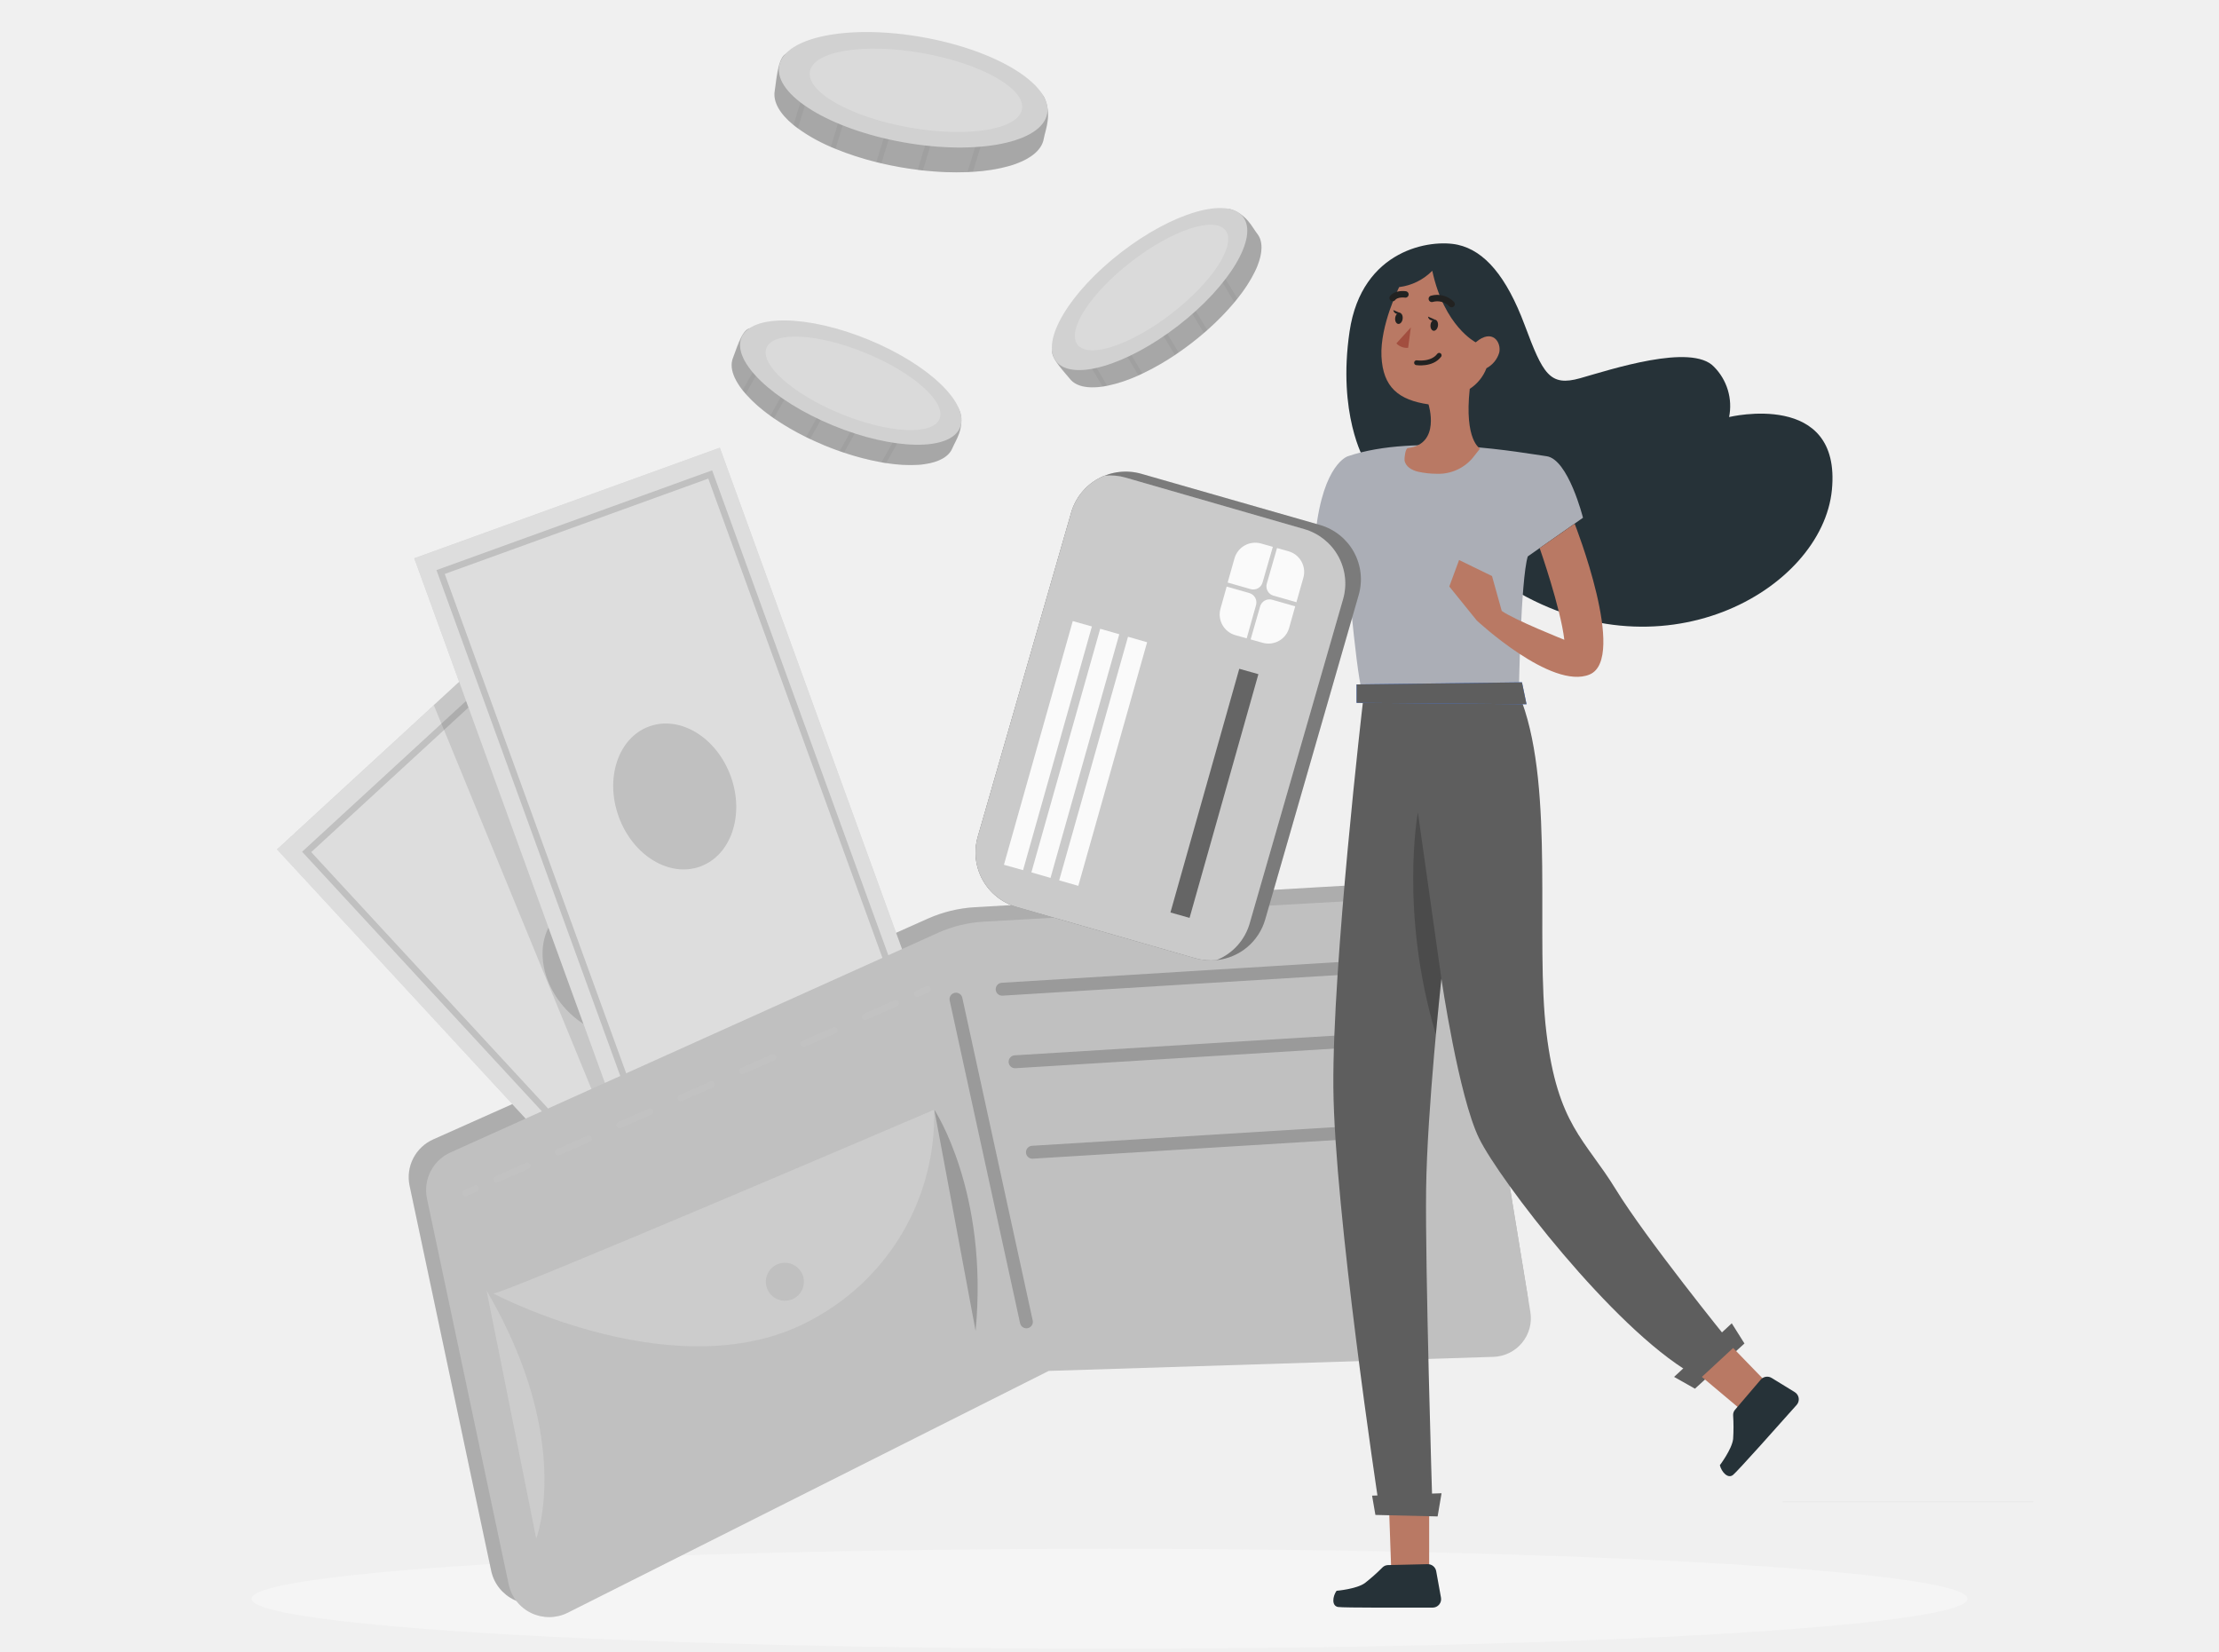
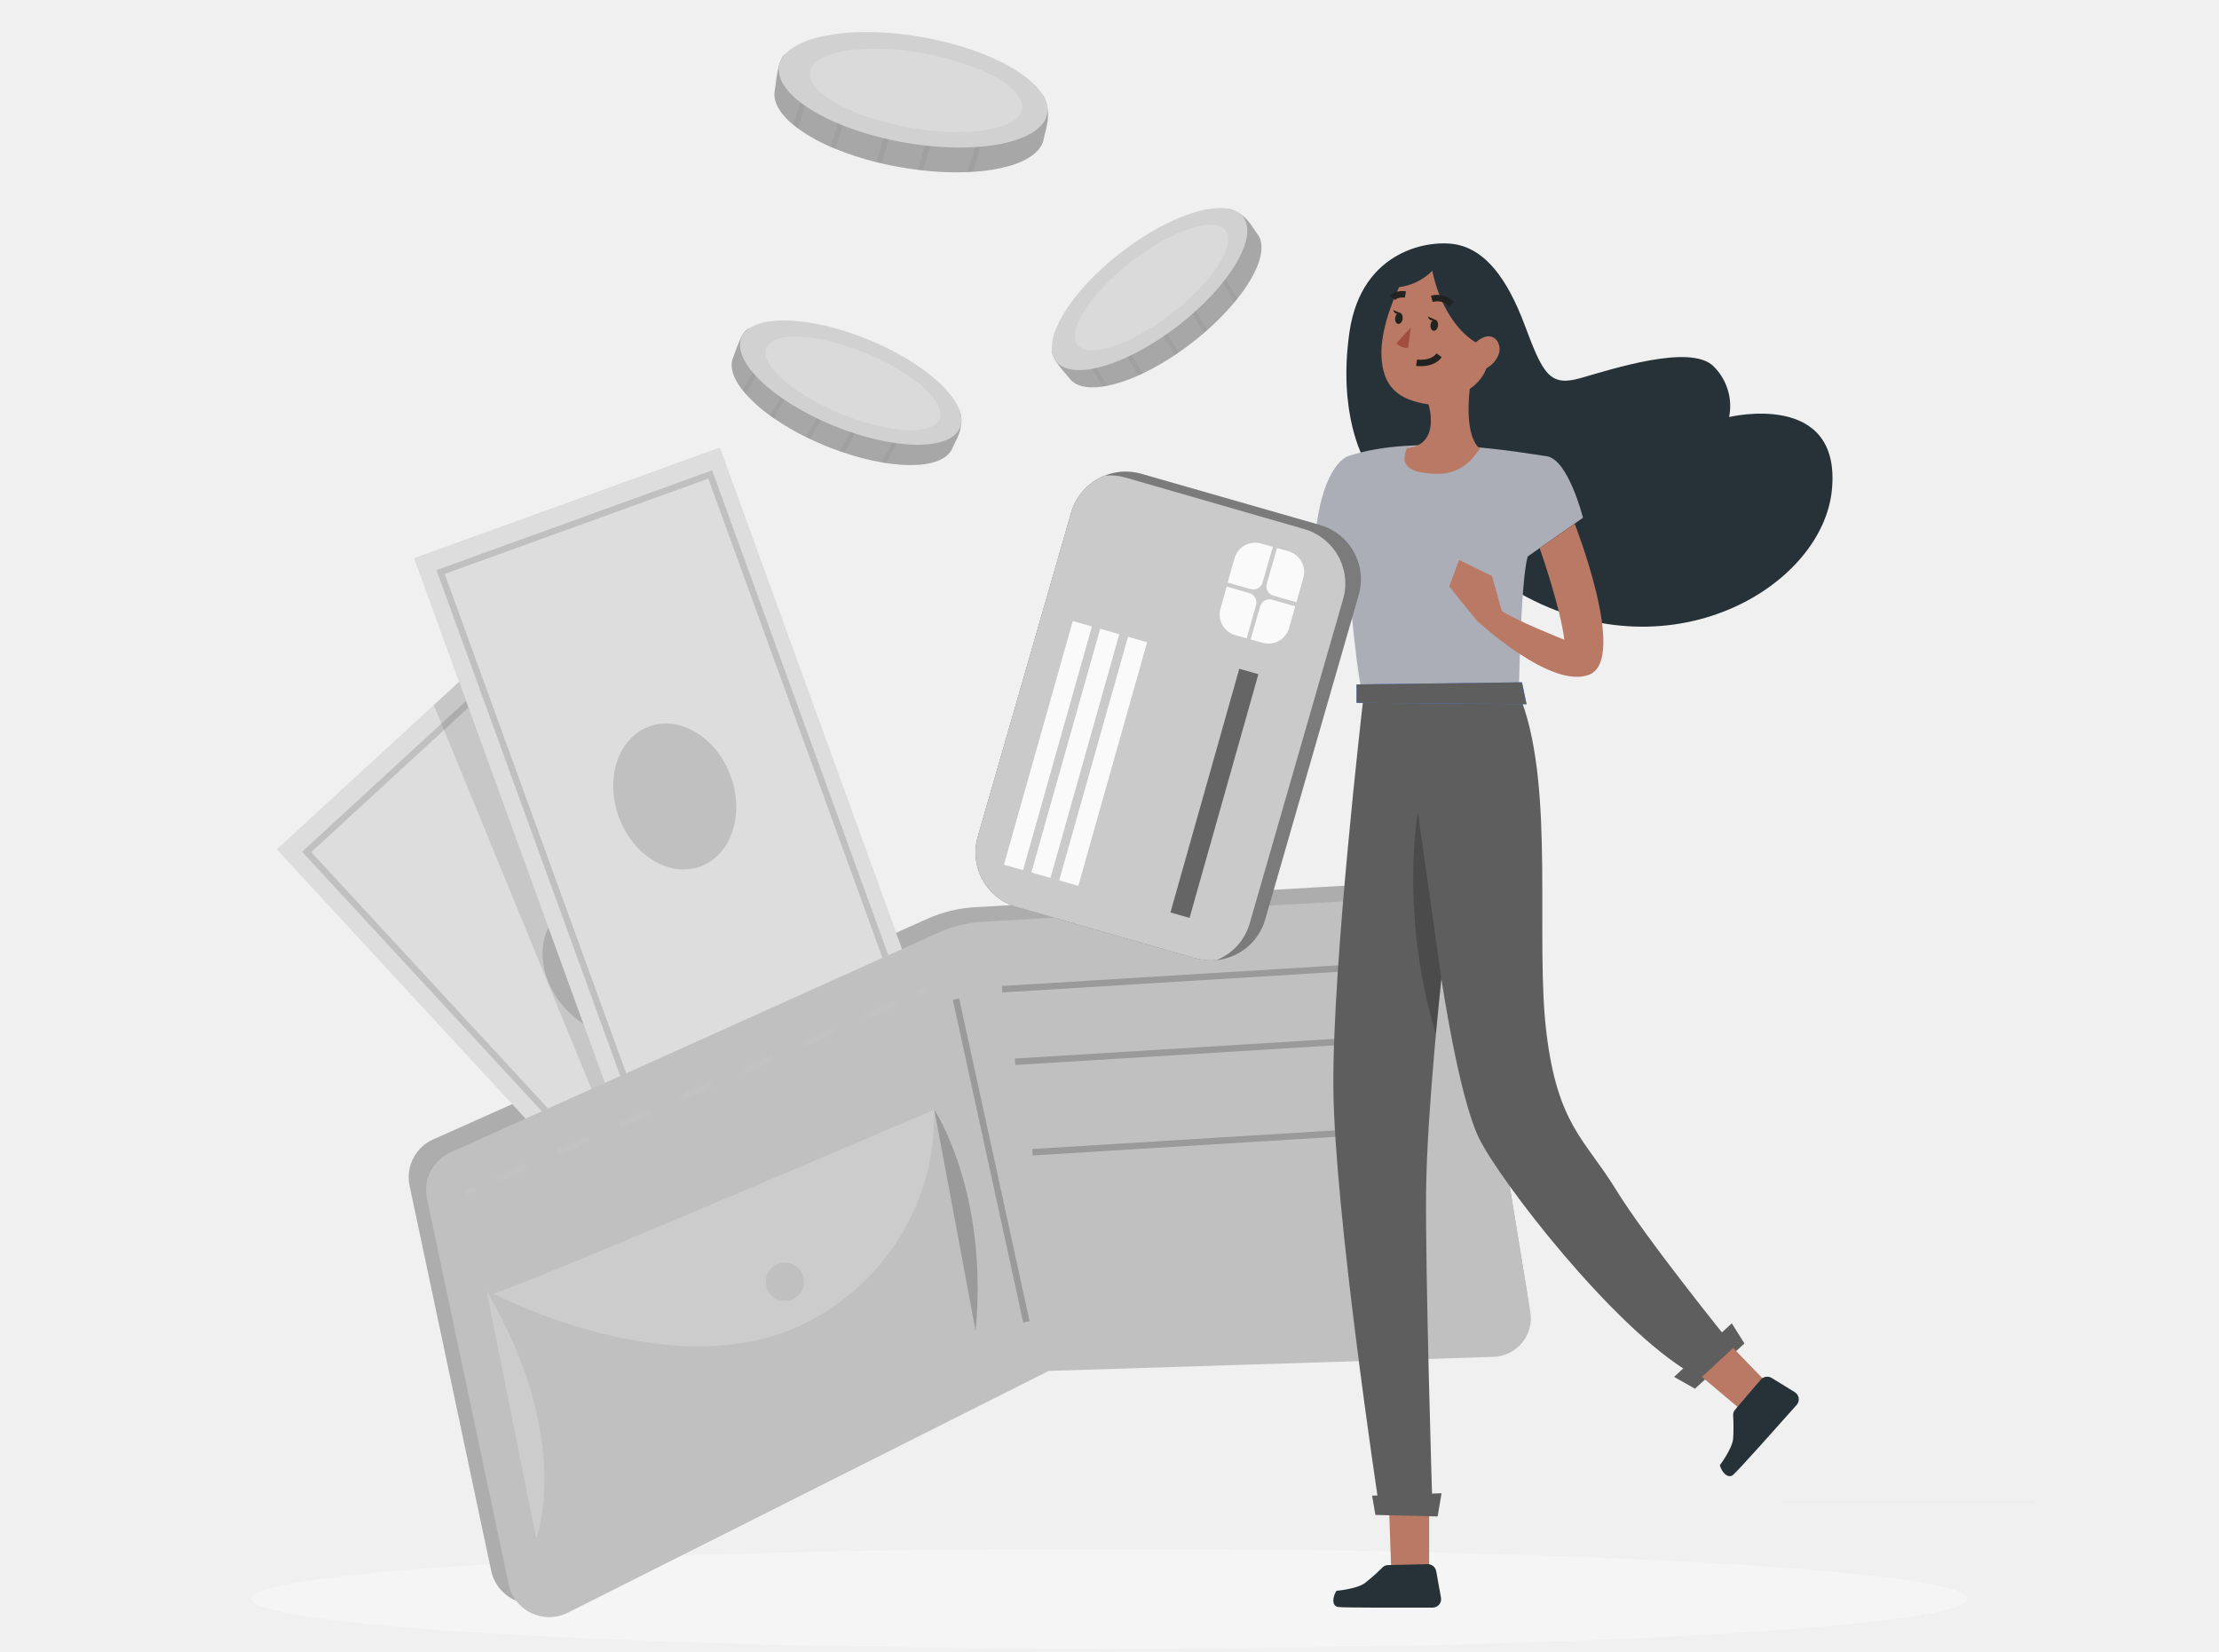
<svg xmlns="http://www.w3.org/2000/svg" width="344" height="256" viewBox="0 0 344 256" fill="none">
  <path d="M119.329 229.022H103.427V229.194H119.329V229.022Z" fill="#EBEBEB" />
  <path d="M315.216 232.692H276.341V232.864H315.216V232.692Z" fill="#EBEBEB" />
  <path d="M125.798 170.331H109.958V225.026H125.798V170.331Z" fill="#E6E6E6" />
  <path d="M200.304 209.462H168.062C167.232 209.458 166.437 209.127 165.849 208.541C165.262 207.956 164.931 207.162 164.927 206.334V175.595C164.929 174.766 165.26 173.972 165.848 173.387C166.436 172.802 167.232 172.474 168.062 172.474H200.27C201.1 172.474 201.897 172.802 202.484 173.387C203.072 173.972 203.403 174.766 203.405 175.595V206.334C203.401 207.156 203.075 207.945 202.495 208.529C201.915 209.114 201.129 209.449 200.304 209.462ZM168.062 173.185C167.417 173.185 166.798 173.44 166.34 173.894C165.883 174.348 165.624 174.965 165.62 175.608V206.347C165.616 206.667 165.676 206.985 165.795 207.282C165.915 207.579 166.092 207.849 166.316 208.078C166.54 208.307 166.807 208.49 167.102 208.615C167.397 208.741 167.714 208.808 168.035 208.811H200.277C200.923 208.815 201.545 208.563 202.005 208.11C202.466 207.657 202.727 207.04 202.733 206.395V175.595C202.733 175.276 202.67 174.96 202.547 174.666C202.425 174.372 202.245 174.104 202.019 173.879C201.793 173.654 201.524 173.476 201.229 173.354C200.933 173.233 200.617 173.171 200.297 173.172L168.062 173.185Z" fill="#E0E0E0" />
  <path d="M160.503 209.462H128.261C127.43 209.458 126.635 209.127 126.048 208.541C125.461 207.956 125.129 207.162 125.126 206.334V175.595C125.128 174.766 125.459 173.972 126.046 173.387C126.634 172.802 127.43 172.474 128.261 172.474H160.503C161.333 172.474 162.129 172.802 162.717 173.387C163.305 173.972 163.636 174.766 163.638 175.595V206.334C163.636 207.163 163.305 207.957 162.718 208.543C162.13 209.13 161.334 209.46 160.503 209.462ZM128.261 173.185C127.941 173.185 127.625 173.247 127.329 173.368C127.034 173.489 126.765 173.668 126.539 173.893C126.313 174.118 126.133 174.385 126.011 174.68C125.888 174.974 125.825 175.29 125.825 175.608V206.347C125.825 206.666 125.888 206.982 126.011 207.277C126.133 207.572 126.313 207.84 126.539 208.065C126.765 208.291 127.033 208.47 127.329 208.592C127.624 208.714 127.941 208.777 128.261 208.777H160.503C161.149 208.775 161.768 208.519 162.225 208.064C162.683 207.609 162.941 206.992 162.945 206.347V175.595C162.941 174.951 162.682 174.335 162.225 173.881C161.767 173.427 161.148 173.172 160.503 173.172L128.261 173.185Z" fill="#E0E0E0" />
  <path d="M157.512 182.186C156.914 182.186 156.329 182.009 155.832 181.678C155.334 181.347 154.946 180.876 154.717 180.325C154.488 179.773 154.428 179.167 154.544 178.581C154.66 177.996 154.948 177.458 155.37 177.036C155.792 176.614 156.331 176.325 156.917 176.208C157.504 176.091 158.112 176.15 158.665 176.377C159.217 176.605 159.69 176.99 160.024 177.486C160.357 177.981 160.535 178.564 160.537 179.161C160.537 179.962 160.218 180.731 159.651 181.298C159.084 181.865 158.315 182.184 157.512 182.186Z" fill="#FAFAFA" />
  <path d="M171.081 182.186C170.482 182.19 169.896 182.017 169.397 181.689C168.897 181.361 168.506 180.892 168.273 180.342C168.04 179.792 167.976 179.185 168.089 178.599C168.202 178.013 168.486 177.473 168.906 177.048C169.327 176.623 169.864 176.332 170.45 176.211C171.036 176.091 171.644 176.147 172.199 176.371C172.753 176.596 173.228 176.98 173.564 177.474C173.9 177.968 174.081 178.55 174.085 179.147V179.209C174.076 179.999 173.756 180.754 173.194 181.311C172.632 181.869 171.873 182.183 171.081 182.186Z" fill="#FAFAFA" />
  <path d="M126.182 225.025H123.17V216.483H129.338L126.182 225.025Z" fill="#F0F0F0" />
  <path d="M120.756 170.331H104.916V225.026H120.756V170.331Z" fill="#E6E6E6" />
  <path d="M117.744 225.025H120.756V216.483H114.589L117.744 225.025Z" fill="#F0F0F0" />
  <path d="M115.631 209.462H83.389C82.558 209.462 81.76 209.132 81.173 208.545C80.585 207.959 80.254 207.163 80.254 206.334V175.595C80.256 174.766 80.587 173.972 81.175 173.387C81.763 172.802 82.559 172.474 83.389 172.474H115.597C116.427 172.474 117.224 172.802 117.811 173.387C118.399 173.972 118.73 174.766 118.732 175.595V206.334C118.732 207.157 118.407 207.948 117.826 208.533C117.246 209.119 116.457 209.452 115.631 209.462ZM83.389 173.185C83.07 173.185 82.753 173.247 82.458 173.368C82.163 173.489 81.894 173.668 81.668 173.893C81.442 174.118 81.262 174.385 81.14 174.68C81.017 174.974 80.954 175.29 80.954 175.608V206.347C80.951 206.667 81.01 206.985 81.129 207.282C81.249 207.579 81.426 207.849 81.65 208.078C81.874 208.307 82.141 208.49 82.436 208.615C82.731 208.741 83.048 208.808 83.369 208.811H115.611C116.258 208.815 116.88 208.563 117.342 208.11C117.803 207.657 118.066 207.041 118.074 206.395V175.595C118.07 174.952 117.812 174.337 117.356 173.883C116.9 173.429 116.282 173.174 115.638 173.172L83.389 173.185Z" fill="#E0E0E0" />
  <path d="M72.846 182.186C72.247 182.188 71.662 182.012 71.164 181.681C70.665 181.351 70.277 180.88 70.046 180.329C69.816 179.778 69.755 179.171 69.87 178.586C69.986 178 70.273 177.461 70.695 177.038C71.117 176.615 71.655 176.327 72.242 176.209C72.828 176.091 73.437 176.149 73.99 176.377C74.543 176.604 75.017 176.99 75.35 177.485C75.684 177.981 75.863 178.564 75.864 179.161C75.866 179.558 75.789 179.951 75.638 180.318C75.487 180.685 75.265 181.018 74.985 181.299C74.704 181.58 74.371 181.804 74.004 181.956C73.637 182.108 73.243 182.186 72.846 182.186Z" fill="#FAFAFA" />
  <path d="M86.415 182.186C85.816 182.19 85.23 182.017 84.731 181.689C84.231 181.361 83.84 180.892 83.607 180.342C83.374 179.792 83.31 179.185 83.423 178.599C83.536 178.013 83.82 177.473 84.24 177.048C84.661 176.623 85.198 176.332 85.784 176.211C86.37 176.091 86.978 176.147 87.533 176.371C88.087 176.596 88.562 176.98 88.898 177.474C89.234 177.968 89.415 178.55 89.419 179.147V179.209C89.41 179.999 89.09 180.754 88.528 181.311C87.966 181.869 87.207 182.183 86.415 182.186Z" fill="#FAFAFA" />
  <path d="M172 255.566C245.459 255.566 305.009 252.097 305.009 247.818C305.009 243.539 245.459 240.07 172 240.07C98.541 240.07 38.992 243.539 38.992 247.818C38.992 252.097 98.541 255.566 172 255.566Z" fill="#F5F5F5" />
  <path d="M147.64 69.477C146.124 73.152 137.199 72.899 127.849 69.052C118.499 65.206 112.14 59.107 113.656 55.432C114.012 54.583 115.028 51.4 116.043 50.962C119.528 49.49 126.161 52.796 133.344 55.753C140.032 58.491 147.681 60.278 148.868 63.898C149.581 66.102 148.072 68.429 147.64 69.477Z" fill="#D1D1D1" />
  <path opacity="0.2" d="M148.868 63.898C149.437 66.78 148.182 68.162 147.64 69.477C147.098 70.791 145.513 71.653 143.298 71.954C143.021 72.001 142.741 72.033 142.461 72.05C140.762 72.15 139.057 72.06 137.377 71.783C137.137 71.783 136.897 71.708 136.65 71.667C134.679 71.314 132.737 70.815 130.84 70.175L130.154 69.942C129.392 69.675 128.61 69.381 127.828 69.059C127.046 68.737 126.305 68.375 125.571 68.053L124.94 67.752C123.211 66.899 121.544 65.924 119.953 64.836L119.391 64.439C118.001 63.459 116.729 62.325 115.597 61.058C115.425 60.866 115.268 60.681 115.117 60.49C113.642 58.628 113.059 56.849 113.642 55.432C114.026 54.521 114.849 51.407 116.029 50.955C117.48 50.547 119.016 50.547 120.468 50.955L121.154 51.12C124.584 51.996 128.905 53.946 133.316 55.76C138.516 57.903 144.67 60.127 147.688 62.694C147.868 62.844 148.039 63.005 148.203 63.173C148.443 63.397 148.666 63.639 148.868 63.898Z" fill="black" />
  <g opacity="0.2">
    <path opacity="0.2" d="M121.496 50.531L121.181 51.106L115.611 61.051C115.439 60.859 115.281 60.674 115.13 60.483L120.481 50.941L120.9 50.202L121.496 50.531Z" fill="black" />
  </g>
  <g opacity="0.2">
    <path opacity="0.2" d="M125.709 54.59L119.967 64.857L119.404 64.46L125.112 54.275L125.709 54.59Z" fill="black" />
  </g>
  <g opacity="0.2">
    <path opacity="0.2" d="M136.266 60.476L130.84 70.175L130.154 69.942L135.642 60.113L136.266 60.476Z" fill="black" />
  </g>
  <g opacity="0.2">
    <path opacity="0.2" d="M131.354 57.739L125.585 68.053L124.954 67.752L130.758 57.376L131.354 57.739Z" fill="black" />
  </g>
  <g opacity="0.2">
    <path opacity="0.2" d="M142.667 62.352L137.378 71.784C137.137 71.784 136.897 71.709 136.65 71.667L142.063 62.01L142.667 62.352Z" fill="black" />
  </g>
  <path d="M148.827 66.274C147.311 69.95 138.496 69.806 129.139 65.952C119.781 62.099 113.429 56.007 114.952 52.332C116.475 48.656 125.283 48.807 134.64 52.653C143.997 56.5 150.343 62.578 148.827 66.274Z" fill="#D1D1D1" />
  <path opacity="0.2" d="M145.644 64.939C144.574 67.533 137.7 67.17 130.298 64.124C122.896 61.079 117.765 56.5 118.835 53.906C119.905 51.311 126.779 51.674 134.188 54.72C141.596 57.766 146.721 62.345 145.644 64.939Z" fill="white" />
  <path d="M194.919 36.254C197.361 39.396 192.71 47 184.705 53.181C176.699 59.361 168.241 61.825 165.805 58.656C165.243 57.931 162.965 55.501 163.102 54.365C163.562 50.621 169.729 46.528 175.876 41.778C181.597 37.356 186.941 31.62 190.68 32.394C192.95 32.894 194.226 35.364 194.919 36.254Z" fill="#D1D1D1" />
  <path opacity="0.2" d="M190.68 32.421C193.472 33.365 194.048 35.159 194.919 36.254C195.79 37.349 195.756 39.176 194.919 41.25C194.823 41.504 194.706 41.757 194.583 42.017C193.831 43.539 192.911 44.971 191.839 46.288C191.695 46.48 191.537 46.664 191.379 46.856C190.089 48.391 188.686 49.828 187.181 51.154L186.653 51.613C186.042 52.14 185.397 52.667 184.732 53.18C184.067 53.694 183.401 54.18 182.729 54.638C182.544 54.775 182.345 54.905 182.16 55.035C180.557 56.108 178.879 57.064 177.138 57.896C176.925 58.006 176.72 58.095 176.521 58.191C174.974 58.904 173.352 59.442 171.684 59.792C171.437 59.847 171.197 59.888 170.957 59.922C168.604 60.271 166.766 59.922 165.826 58.683C165.222 57.903 162.924 55.638 163.123 54.399C163.482 52.934 164.245 51.599 165.325 50.545C165.476 50.374 165.641 50.203 165.812 50.025C168.289 47.465 172.123 44.721 175.896 41.812C180.348 38.389 185.343 34.153 189.068 32.825C189.292 32.742 189.521 32.672 189.754 32.612C190.057 32.526 190.367 32.462 190.68 32.421Z" fill="black" />
  <g opacity="0.2">
    <path opacity="0.2" d="M165.449 49.464L165.792 50.025L171.664 59.792C171.417 59.847 171.177 59.888 170.937 59.922L165.305 50.532L164.865 49.847L165.449 49.464Z" fill="black" />
  </g>
  <g opacity="0.2">
    <path opacity="0.2" d="M171.067 47.835L177.118 57.896C176.905 58.006 176.699 58.095 176.5 58.191L170.477 48.184L171.067 47.835Z" fill="black" />
  </g>
  <g opacity="0.2">
    <path opacity="0.2" d="M181.432 41.634L187.161 51.161L186.632 51.62L180.843 41.983L181.432 41.634Z" fill="black" />
  </g>
  <g opacity="0.2">
    <path opacity="0.2" d="M176.617 44.516L182.708 54.639C182.523 54.776 182.324 54.906 182.139 55.036L176.02 44.865L176.617 44.516Z" fill="black" />
  </g>
  <g opacity="0.2">
    <path opacity="0.2" d="M186.248 37.014L191.818 46.288C191.674 46.48 191.517 46.664 191.359 46.856L185.658 37.37L186.248 37.014Z" fill="black" />
  </g>
  <path d="M182.628 50.494C190.628 44.311 195.137 36.753 192.699 33.612C190.26 30.471 181.798 32.937 173.798 39.12C165.797 45.302 161.288 52.861 163.727 56.002C166.165 59.142 174.627 56.677 182.628 50.494Z" fill="#D1D1D1" />
  <path opacity="0.2" d="M181.636 48.589C187.968 43.695 191.703 37.928 189.98 35.708C188.256 33.487 181.725 35.654 175.393 40.548C169.061 45.441 165.326 51.208 167.049 53.429C168.773 55.649 175.304 53.482 181.636 48.589Z" fill="white" />
  <path d="M161.806 21.538C161.024 26.042 150.899 27.944 139.429 25.891C127.959 23.838 119.308 18.547 120.111 14.043C120.296 12.996 120.619 9.184 121.696 8.424C125.256 5.919 133.529 8.013 142.337 9.574C150.569 11.032 159.577 11.148 161.806 14.933C163.157 17.26 162.032 20.251 161.806 21.538Z" fill="#D1D1D1" />
  <path opacity="0.2" d="M161.806 14.94C163.178 18.048 162.087 19.902 161.806 21.518C161.525 23.133 159.954 24.482 157.539 25.371C157.244 25.488 156.935 25.584 156.62 25.679C154.731 26.209 152.789 26.528 150.83 26.631C150.549 26.631 150.274 26.631 149.986 26.679C147.678 26.763 145.367 26.679 143.071 26.425L142.269 26.323C141.343 26.206 140.389 26.069 139.436 25.898C138.482 25.727 137.556 25.535 136.644 25.323C136.383 25.269 136.122 25.2 135.861 25.139C133.706 24.608 131.592 23.921 129.537 23.085C129.283 22.989 129.043 22.88 128.803 22.784C126.998 22.018 125.286 21.051 123.699 19.902C123.459 19.731 123.239 19.56 123.013 19.382C120.886 17.651 119.795 15.789 120.104 14.057C120.31 12.935 120.474 9.266 121.682 8.438C122.889 7.61 124.618 7.35 126.676 7.343H127.499C131.615 7.48 136.918 8.623 142.33 9.581C148.71 10.717 156.181 11.71 160.201 13.859C160.437 13.983 160.666 14.12 160.887 14.269C161.21 14.469 161.518 14.693 161.806 14.94Z" fill="black" />
  <g opacity="0.2">
    <path opacity="0.2" d="M127.726 6.645L127.506 7.363L123.692 19.916C123.452 19.745 123.232 19.574 123.006 19.396L126.669 7.357L126.957 6.419L127.726 6.645Z" fill="black" />
  </g>
  <g opacity="0.2">
    <path opacity="0.2" d="M133.46 10.149L129.53 23.078C129.276 22.982 129.036 22.873 128.796 22.777L132.706 9.909L133.46 10.149Z" fill="black" />
  </g>
  <g opacity="0.2">
    <path opacity="0.2" d="M146.789 14.2L143.064 26.445L142.262 26.343L146.028 13.968L146.789 14.2Z" fill="black" />
  </g>
  <g opacity="0.2">
    <path opacity="0.2" d="M140.595 12.325L136.637 25.33C136.376 25.275 136.115 25.207 135.854 25.145L139.833 12.079L140.595 12.325Z" fill="black" />
  </g>
  <g opacity="0.2">
    <path opacity="0.2" d="M154.452 14.735L150.823 26.651C150.542 26.651 150.267 26.651 149.979 26.699L153.691 14.509L154.452 14.735Z" fill="black" />
  </g>
  <path d="M162.34 17.606C163.143 13.103 154.493 7.801 143.019 5.764C131.546 3.727 121.593 5.726 120.79 10.229C119.987 14.732 128.637 20.034 140.111 22.071C151.585 24.108 161.537 22.109 162.34 17.606Z" fill="#D1D1D1" />
  <path opacity="0.2" d="M158.435 16.918C159.003 13.736 152.103 9.849 143.024 8.237C133.945 6.625 126.125 7.898 125.557 11.08C124.99 14.262 131.89 18.148 140.969 19.761C150.048 21.372 157.868 20.1 158.435 16.918Z" fill="white" />
  <path d="M221.694 136.52L151.098 140.627C148.604 140.773 146.157 141.367 143.874 142.379L67.193 176.602C65.848 177.192 64.746 178.224 64.072 179.527C63.398 180.83 63.192 182.325 63.489 183.761L76.159 243.548C76.373 244.511 76.805 245.412 77.422 246.182C78.039 246.953 78.824 247.573 79.718 247.994C80.612 248.415 81.59 248.627 82.578 248.614C83.567 248.6 84.539 248.361 85.42 247.915L161.106 210.215L230.996 207.881C231.856 207.858 232.701 207.653 233.476 207.278C234.25 206.904 234.935 206.37 235.486 205.71C236.037 205.051 236.441 204.282 236.671 203.455C236.901 202.628 236.952 201.762 236.82 200.913L227.47 143.666C226.983 140.709 224.733 136.431 221.694 136.52Z" fill="#C0C0C0" />
  <path opacity="0.1" d="M221.694 136.52L151.098 140.627C148.604 140.773 146.157 141.367 143.874 142.379L67.193 176.602C65.848 177.192 64.746 178.224 64.072 179.527C63.398 180.83 63.192 182.325 63.489 183.761L76.159 243.548C76.373 244.511 76.805 245.412 77.422 246.182C78.039 246.953 78.824 247.573 79.718 247.994C80.612 248.415 81.59 248.627 82.578 248.614C83.567 248.6 84.539 248.361 85.42 247.915L161.106 210.215L230.996 207.881C231.856 207.858 232.701 207.653 233.476 207.278C234.25 206.904 234.935 206.37 235.486 205.71C236.037 205.051 236.441 204.282 236.671 203.455C236.901 202.628 236.952 201.762 236.82 200.913L227.47 143.666C226.983 140.709 224.733 136.431 221.694 136.52Z" fill="black" />
  <path d="M79.993 97.592L42.945 131.666L109.429 203.627L146.477 169.553L79.993 97.592Z" fill="#C0C0C0" />
  <path opacity="0.5" d="M146.467 169.558L109.416 203.63L42.943 131.674L67.255 109.313L79.994 97.595L82.114 99.894L146.467 169.558Z" fill="#FAFAFA" />
  <path d="M80.231 101.991L47.541 132.057L109.729 199.367L142.418 169.302L80.231 101.991Z" stroke="#C0C0C0" stroke-miterlimit="10" />
  <path d="M102.335 158.648C106.085 155.2 105.611 148.601 101.276 143.909C96.942 139.217 90.388 138.21 86.638 141.658C82.889 145.107 83.363 151.706 87.698 156.397C92.032 161.089 98.586 162.097 102.335 158.648Z" fill="#C0C0C0" />
  <path opacity="0.1" d="M109.025 174.425L95.861 178.963L67.255 109.313L79.994 97.595L82.113 99.894L109.025 174.425Z" fill="black" />
  <path d="M111.59 69.4L64.221 86.536L97.658 178.545L145.027 161.408L111.59 69.4Z" fill="#C0C0C0" />
  <path opacity="0.5" d="M111.59 69.4L64.221 86.536L97.658 178.545L145.027 161.408L111.59 69.4Z" fill="#FAFAFA" />
  <path d="M110.101 73.548L68.304 88.669L99.58 174.732L141.377 159.611L110.101 73.548Z" stroke="#C0C0C0" stroke-miterlimit="10" />
  <path d="M108.546 134.32C113.34 132.586 115.459 126.317 113.279 120.318C111.099 114.319 105.446 110.863 100.652 112.597C95.857 114.331 93.738 120.6 95.918 126.599C98.098 132.598 103.752 136.055 108.546 134.32Z" fill="#C0C0C0" />
  <path d="M222.153 138.95L152.524 142.865C150.056 143 147.635 143.592 145.383 144.611L69.827 178.642C68.496 179.242 67.411 180.277 66.749 181.577C66.088 182.876 65.891 184.361 66.191 185.788L78.862 245.602C79.066 246.559 79.487 247.456 80.093 248.225C80.699 248.994 81.474 249.614 82.357 250.038C83.241 250.462 84.21 250.678 85.191 250.669C86.171 250.661 87.137 250.428 88.013 249.989L162.581 212.502L231.51 210.325C232.364 210.298 233.202 210.09 233.968 209.714C234.734 209.339 235.411 208.804 235.954 208.147C236.497 207.489 236.893 206.724 237.115 205.901C237.338 205.079 237.382 204.219 237.245 203.378L227.868 146.137C227.381 143.153 225.158 138.868 222.153 138.95Z" fill="#C0C0C0" />
-   <path opacity="0.2" d="M155.358 153.337L215.101 149.668" stroke="black" stroke-width="2" stroke-linecap="round" stroke-linejoin="round" />
-   <path opacity="0.2" d="M148.203 154.877L159.117 204.897" stroke="black" stroke-width="2" stroke-linecap="round" stroke-linejoin="round" />
+   <path opacity="0.2" d="M155.358 153.337L215.101 149.668" stroke="black" strokeWidth="2" strokeLinecap="round" stroke-linejoin="round" />
+   <path opacity="0.2" d="M148.203 154.877L159.117 204.897" stroke="black" strokeWidth="2" strokeLinecap="round" stroke-linejoin="round" />
  <path opacity="0.2" d="M75.432 200.037L83.129 238.51C83.129 238.51 89.028 223.247 75.432 200.037Z" fill="#FAFAFA" />
  <path opacity="0.2" d="M76.44 200.489C76.708 201.173 144.807 172.016 144.807 172.016C144.991 178.626 143.335 185.158 140.021 190.886C136.708 196.613 131.867 201.312 126.038 204.459C105.54 215.923 76.44 200.489 76.44 200.489Z" fill="#FAFAFA" />
  <path d="M121.675 201.625C123.304 201.625 124.625 200.307 124.625 198.681C124.625 197.056 123.304 195.738 121.675 195.738C120.046 195.738 118.725 197.056 118.725 198.681C118.725 200.307 120.046 201.625 121.675 201.625Z" fill="#C0C0C0" />
  <path opacity="0.2" d="M144.841 172.016C144.841 172.016 153.286 184.699 151.242 206.3L144.841 172.016Z" fill="black" />
  <g opacity="0.2">
-     <path opacity="0.2" d="M72.173 184.925L73.744 184.233" stroke="#FAFAFA" stroke-linecap="round" stroke-linejoin="round" />
-     <path opacity="0.2" d="M77.003 182.796L140.595 154.747" stroke="#FAFAFA" stroke-linecap="round" stroke-linejoin="round" stroke-dasharray="5.2 5.2" />
-     <path opacity="0.2" d="M142.228 154.028L143.792 153.337" stroke="#FAFAFA" stroke-linecap="round" stroke-linejoin="round" />
+     <path opacity="0.2" d="M72.173 184.925L73.744 184.233" stroke="#FAFAFA" strokeLinecap="round" stroke-linejoin="round" />
+     <path opacity="0.2" d="M77.003 182.796L140.595 154.747" stroke="#FAFAFA" strokeLinecap="round" stroke-linejoin="round" stroke-dasharray="5.2 5.2" />
+     <path opacity="0.2" d="M142.228 154.028L143.792 153.337" stroke="#FAFAFA" strokeLinecap="round" stroke-linejoin="round" />
  </g>
-   <path opacity="0.2" d="M157.361 164.583L217.105 160.907" stroke="black" stroke-width="2" stroke-linecap="round" stroke-linejoin="round" />
-   <path opacity="0.2" d="M160.05 178.606L219.794 174.931" stroke="black" stroke-width="2" stroke-linecap="round" stroke-linejoin="round" />
+   <path opacity="0.2" d="M157.361 164.583L217.105 160.907" stroke="black" strokeWidth="2" strokeLinecap="round" stroke-linejoin="round" />
+   <path opacity="0.2" d="M160.05 178.606L219.794 174.931" stroke="black" strokeWidth="2" strokeLinecap="round" stroke-linejoin="round" />
  <path d="M206.698 78.978C206.698 78.978 205.195 94.946 199.248 96.322C195.565 97.115 191.725 96.732 188.272 95.227L183.436 91.517L181.076 99.73C181.076 99.73 183.655 103.228 189.04 100.805C189.04 100.805 198.644 105.021 203.954 100.805C209.263 96.588 210.965 85.021 210.965 85.021L206.698 78.978Z" fill="#B97964" />
  <path d="M211.479 71.243C211.479 71.243 207.329 64.186 209.215 51.394C211.102 38.601 221.851 37.02 226.002 37.944C230.152 38.868 233.548 42.845 236.374 50.415C239.2 57.985 240.243 59.956 244.956 58.628C249.669 57.3 262.209 53.153 265.701 56.842C266.705 57.849 267.445 59.089 267.855 60.449C268.266 61.81 268.334 63.251 268.054 64.644C268.054 64.644 285.499 60.415 283.989 75.938C282.48 91.461 257.304 105.951 233.356 90.613C209.407 75.274 211.479 71.243 211.479 71.243Z" fill="#263238" />
  <path d="M211.287 108.813C211.287 108.813 206.547 149.49 206.705 168.565C206.862 187.641 213.654 232.596 213.654 232.596H222.03C222.03 232.596 220.925 196.648 221.083 184.349C221.241 172.049 223.45 151.7 223.45 151.7C223.45 151.7 226.132 169.989 229.295 176.45C232.457 182.911 249.998 205.779 262.168 212.877L267.855 207.668C267.855 207.668 255.212 192.063 250.471 184.335C245.731 176.608 241.471 174.417 239.729 160.044C237.986 145.67 240.998 122.68 235.942 108.806L211.287 108.813Z" fill="#5E5E5E" />
  <path opacity="0.2" d="M223.45 151.7L219.807 125.917C219.807 125.917 216.933 141.413 222.592 160.338L223.45 151.7Z" fill="black" />
  <path d="M215.376 234.875L215.657 242.862L221.275 243.328L221.557 242.582V234.313L215.376 234.875Z" fill="#B97964" />
  <path d="M212.707 231.836L213.222 234.827L222.867 235.06L223.477 231.467L212.707 231.836Z" fill="#5E5E5E" />
  <path d="M259.527 213.431L268.465 205.122L270.434 208.25L262.758 215.259L259.527 213.431Z" fill="#5E5E5E" />
  <path d="M263.835 213.431L269.734 218.387L273.521 213.945L268.678 208.948L263.835 213.431Z" fill="#B97964" />
  <path d="M274.667 213.603L278.234 215.793C278.396 215.893 278.535 216.027 278.64 216.186C278.745 216.345 278.814 216.525 278.843 216.714C278.871 216.902 278.857 217.094 278.803 217.277C278.749 217.46 278.655 217.628 278.529 217.771C275.943 220.687 269.336 228.093 268.678 228.613C267.862 229.297 266.874 228.147 266.62 227.121C266.62 227.121 268.493 224.643 268.678 223.055C268.756 221.829 268.756 220.599 268.678 219.373C268.663 219.066 268.766 218.765 268.966 218.531L272.952 213.863C273.157 213.62 273.445 213.459 273.76 213.411C274.076 213.364 274.398 213.432 274.667 213.603Z" fill="#263238" />
  <path d="M222.647 243.546L223.388 247.653C223.422 247.841 223.415 248.034 223.366 248.218C223.317 248.403 223.229 248.574 223.106 248.721C222.984 248.868 222.831 248.986 222.658 249.068C222.485 249.149 222.297 249.192 222.105 249.193C218.202 249.193 208.269 249.234 207.439 249.097C206.403 248.926 206.588 247.448 207.198 246.585C207.198 246.585 210.292 246.325 211.589 245.387C212.553 244.633 213.47 243.819 214.333 242.951C214.554 242.735 214.847 242.611 215.156 242.602L221.296 242.458C221.615 242.446 221.927 242.55 222.175 242.75C222.424 242.95 222.591 243.233 222.647 243.546Z" fill="#263238" />
  <path d="M236.841 86.253L245.402 80.257C245.402 80.257 243.124 71.167 239.749 70.716C236.374 70.264 219.622 67.081 208.969 70.716C208.969 70.716 205.141 71.804 203.961 82.529L208.516 83.98C208.516 83.98 210.148 104.062 211.157 107.156H235.469C235.469 107.156 235.743 89.887 236.841 86.253Z" fill="#ABAEB6" />
  <path d="M238.686 84.959C238.686 84.959 241.931 94.199 242.507 99.168C242.507 99.168 234.796 96.102 232.807 94.699L231.298 89.291L226.194 86.807L224.678 90.914L228.938 96.184C228.938 96.184 240.552 107.026 246.438 104.548C252.324 102.07 244.112 81.181 244.112 81.181L238.686 84.959Z" fill="#B97964" />
  <path d="M216.905 44.501C216.905 44.501 213.935 50.415 214.161 55.227C214.388 60.038 216.823 62.003 221.454 62.68C221.454 62.68 223.429 68.84 218.243 69.463C217.845 69.511 217.708 71.079 217.736 71.332C217.873 72.331 218.867 72.879 219.794 73.111C220.769 73.327 221.765 73.437 222.764 73.44C223.813 73.476 224.857 73.273 225.816 72.848C226.775 72.422 227.624 71.784 228.3 70.983C228.41 70.853 229.452 69.525 229.452 69.525C229.452 69.525 226.976 68.3 227.847 60.278C229.029 59.51 229.937 58.389 230.44 57.075C230.913 56.824 231.332 56.482 231.671 56.068C232.01 55.655 232.263 55.178 232.416 54.665C232.786 53.064 231.366 50.846 228.773 53.064C228.773 53.064 223.889 50.6 222.037 41.969C220.663 43.369 218.854 44.261 216.905 44.501Z" fill="#B97964" />
  <path d="M218.298 53.912L218.716 50.75L216.473 53.228C216.705 53.474 216.989 53.663 217.306 53.782C217.622 53.9 217.962 53.945 218.298 53.912Z" fill="#A24E3F" />
-   <path d="M219.602 56.226C219.602 56.226 221.968 56.589 223.107 55.076" stroke="#222221" stroke-width="0.75" stroke-linecap="round" stroke-linejoin="round" />
-   <path d="M221.968 46.321C222.506 46.169 223.074 46.164 223.614 46.307C224.154 46.451 224.644 46.737 225.035 47.136" stroke="#222221" stroke-linecap="round" stroke-linejoin="round" />
-   <path d="M217.873 45.638C217.873 45.638 216.501 45.426 215.89 46.199" stroke="#222221" stroke-linecap="round" stroke-linejoin="round" />
+   <path d="M219.602 56.226C219.602 56.226 221.968 56.589 223.107 55.076" stroke="#222221" strokeWidth="0.75" strokeLinecap="round" stroke-linejoin="round" />
+   <path d="M221.968 46.321C222.506 46.169 223.074 46.164 223.614 46.307C224.154 46.451 224.644 46.737 225.035 47.136" stroke="#222221" strokeLinecap="round" stroke-linejoin="round" />
+   <path d="M217.873 45.638C217.873 45.638 216.501 45.426 215.89 46.199" stroke="#222221" strokeLinecap="round" stroke-linejoin="round" />
  <path d="M222.922 50.484C222.86 50.963 222.551 51.312 222.236 51.271C221.92 51.23 221.707 50.812 221.769 50.333C221.831 49.854 222.14 49.505 222.455 49.546C222.771 49.587 222.983 50.005 222.922 50.484Z" fill="#222221" />
  <path d="M217.445 49.424C217.507 48.947 217.299 48.528 216.979 48.487C216.66 48.445 216.351 48.798 216.289 49.274C216.227 49.75 216.436 50.169 216.755 50.211C217.074 50.252 217.383 49.9 217.445 49.424Z" fill="#222221" />
  <path d="M222.462 49.545L221.378 49.073C221.392 49.192 221.437 49.304 221.509 49.4C221.58 49.496 221.675 49.571 221.785 49.619C221.894 49.666 222.014 49.685 222.133 49.672C222.252 49.659 222.365 49.615 222.462 49.545Z" fill="#222221" />
  <path d="M217.084 48.533L216 48.06C216.014 48.179 216.059 48.291 216.131 48.387C216.202 48.483 216.297 48.558 216.407 48.606C216.516 48.654 216.636 48.672 216.755 48.659C216.874 48.646 216.987 48.603 217.084 48.533Z" fill="#222221" />
  <path d="M210.306 106.088V108.942L236.649 109.162L235.942 105.767L210.306 106.088Z" fill="#407BFF" />
  <path d="M210.306 106.088V108.942L236.649 109.162L235.942 105.767L210.306 106.088Z" fill="#5E5E5E" />
  <path d="M210.629 92.235L196.14 142.515C195.659 144.199 194.682 145.7 193.337 146.825C191.992 147.95 190.34 148.647 188.594 148.826C187.483 148.932 186.362 148.83 185.288 148.525L157.594 140.578C155.355 139.933 153.464 138.43 152.335 136.396C151.206 134.362 150.931 131.965 151.571 129.729L166.066 79.436C166.714 77.205 168.221 75.322 170.258 74.198C172.294 73.074 174.695 72.801 176.932 73.44L204.647 81.38C206.881 82.031 208.764 83.54 209.886 85.574C211.007 87.609 211.274 90.004 210.629 92.235Z" fill="#9A9A9A" />
  <path opacity="0.2" d="M210.629 92.235L196.14 142.515C195.659 144.199 194.682 145.7 193.337 146.825C191.992 147.95 190.34 148.647 188.594 148.826C187.483 148.932 186.362 148.83 185.288 148.525L157.594 140.578C155.355 139.933 153.464 138.43 152.335 136.396C151.206 134.362 150.931 131.965 151.571 129.729L166.066 79.436C166.714 77.205 168.221 75.322 170.258 74.198C172.294 73.074 174.695 72.801 176.932 73.44L204.647 81.38C206.881 82.031 208.764 83.54 209.886 85.574C211.007 87.609 211.274 90.004 210.629 92.235Z" fill="black" />
  <path d="M208.221 92.831L193.733 143.118C193.366 144.398 192.712 145.578 191.819 146.567C190.926 147.556 189.818 148.329 188.581 148.826C187.469 148.932 186.348 148.83 185.274 148.525L157.594 140.579C155.355 139.934 153.464 138.43 152.335 136.397C151.206 134.363 150.931 131.966 151.571 129.73L166.066 79.436C166.433 78.158 167.088 76.981 167.981 75.993C168.874 75.007 169.981 74.236 171.218 73.742C172.329 73.629 173.452 73.731 174.525 74.043L202.184 82.017C204.419 82.657 206.308 84.154 207.439 86.181C208.571 88.207 208.852 90.599 208.221 92.831Z" fill="#9A9A9A" />
  <path opacity="0.5" d="M208.221 92.831L193.733 143.118C193.366 144.398 192.712 145.578 191.819 146.567C190.926 147.556 189.818 148.329 188.581 148.826C187.469 148.932 186.348 148.83 185.274 148.525L157.594 140.579C155.355 139.934 153.464 138.43 152.335 136.397C151.206 134.363 150.931 131.966 151.571 129.73L166.066 79.436C166.433 78.158 167.088 76.981 167.981 75.993C168.874 75.007 169.981 74.236 171.218 73.742C172.329 73.629 173.452 73.731 174.525 74.043L202.184 82.017C204.419 82.657 206.308 84.154 207.439 86.181C208.571 88.207 208.852 90.599 208.221 92.831Z" fill="#FAFAFA" />
  <path d="M169.271 97.107L166.306 96.273L155.635 134.048L158.6 134.882L169.271 97.107Z" fill="#FAFAFA" />
  <path d="M162.856 136.082L159.892 135.226L170.559 97.465L173.516 98.314L162.856 136.082Z" fill="#FAFAFA" />
  <path d="M167.164 137.313L164.2 136.464L174.867 98.703L177.831 99.552L167.164 137.313Z" fill="#FAFAFA" />
  <path opacity="0.5" d="M195.082 104.501L192.118 103.667L181.447 141.442L184.412 142.276L195.082 104.501Z" fill="black" />
  <path d="M194.707 93.823L193.266 98.95L191.51 98.457C190.659 98.216 189.939 97.648 189.507 96.879C189.075 96.109 188.966 95.2 189.205 94.35L190.165 90.928L193.712 91.941C194.094 92.059 194.413 92.324 194.6 92.677C194.786 93.029 194.825 93.442 194.707 93.823Z" fill="#FAFAFA" />
  <path d="M193.863 91.312L190.316 90.299L191.379 86.548C191.498 86.127 191.699 85.734 191.97 85.391C192.241 85.047 192.577 84.761 192.96 84.547C193.342 84.334 193.763 84.197 194.198 84.146C194.633 84.095 195.074 84.129 195.495 84.248L197.32 84.762L195.729 90.285C195.676 90.476 195.585 90.655 195.462 90.81C195.339 90.966 195.186 91.095 195.013 91.191C194.839 91.287 194.647 91.347 194.45 91.367C194.252 91.388 194.053 91.369 193.863 91.312Z" fill="#FAFAFA" />
  <path d="M197.224 92.967L200.792 93.987L199.845 97.334C199.728 97.756 199.528 98.15 199.257 98.495C198.987 98.839 198.65 99.126 198.267 99.34C197.885 99.554 197.463 99.69 197.028 99.74C196.592 99.791 196.151 99.755 195.729 99.634L193.877 99.114L195.352 93.994C195.406 93.803 195.498 93.625 195.622 93.47C195.745 93.315 195.899 93.186 196.073 93.091C196.247 92.995 196.439 92.935 196.636 92.914C196.834 92.893 197.034 92.911 197.224 92.967Z" fill="#FAFAFA" />
  <path d="M202.054 89.546L200.977 93.351L197.41 92.332C197.028 92.22 196.705 91.963 196.513 91.615C196.32 91.268 196.272 90.859 196.381 90.477L197.972 84.953L199.749 85.453C200.17 85.57 200.563 85.77 200.907 86.039C201.25 86.309 201.537 86.643 201.751 87.023C201.965 87.403 202.102 87.822 202.154 88.254C202.206 88.687 202.172 89.126 202.054 89.546Z" fill="#FAFAFA" />
</svg>
